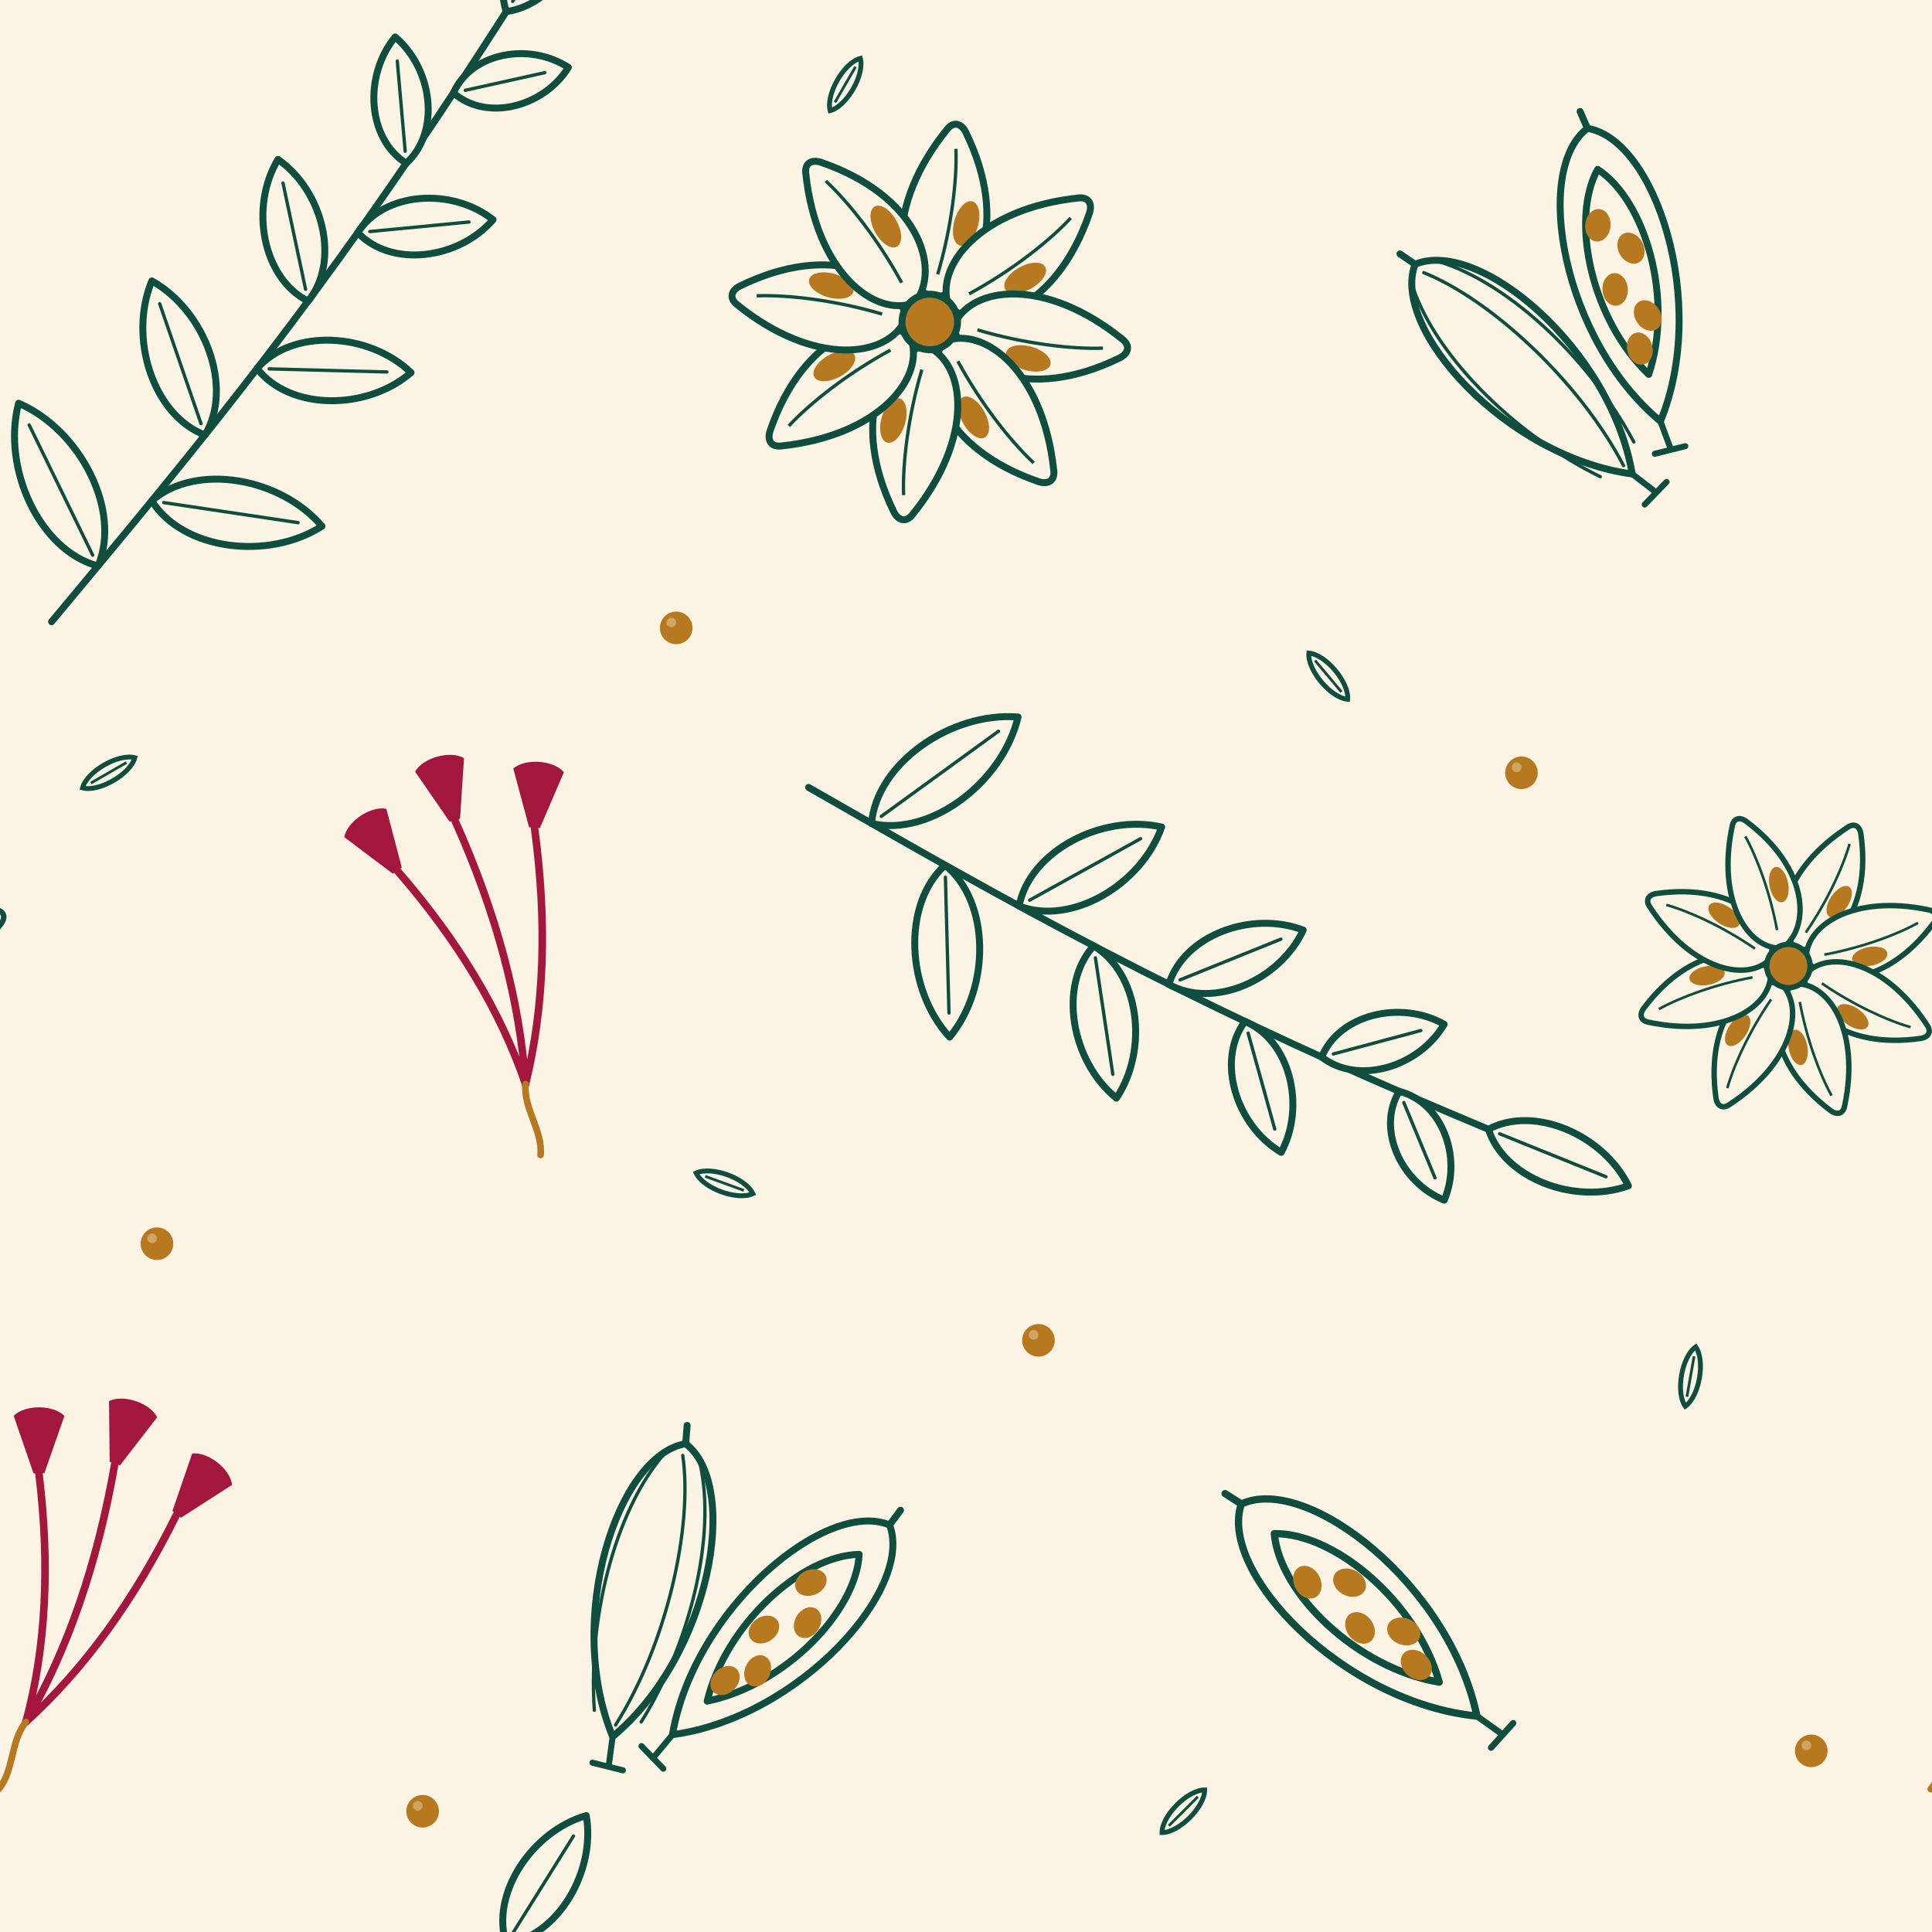
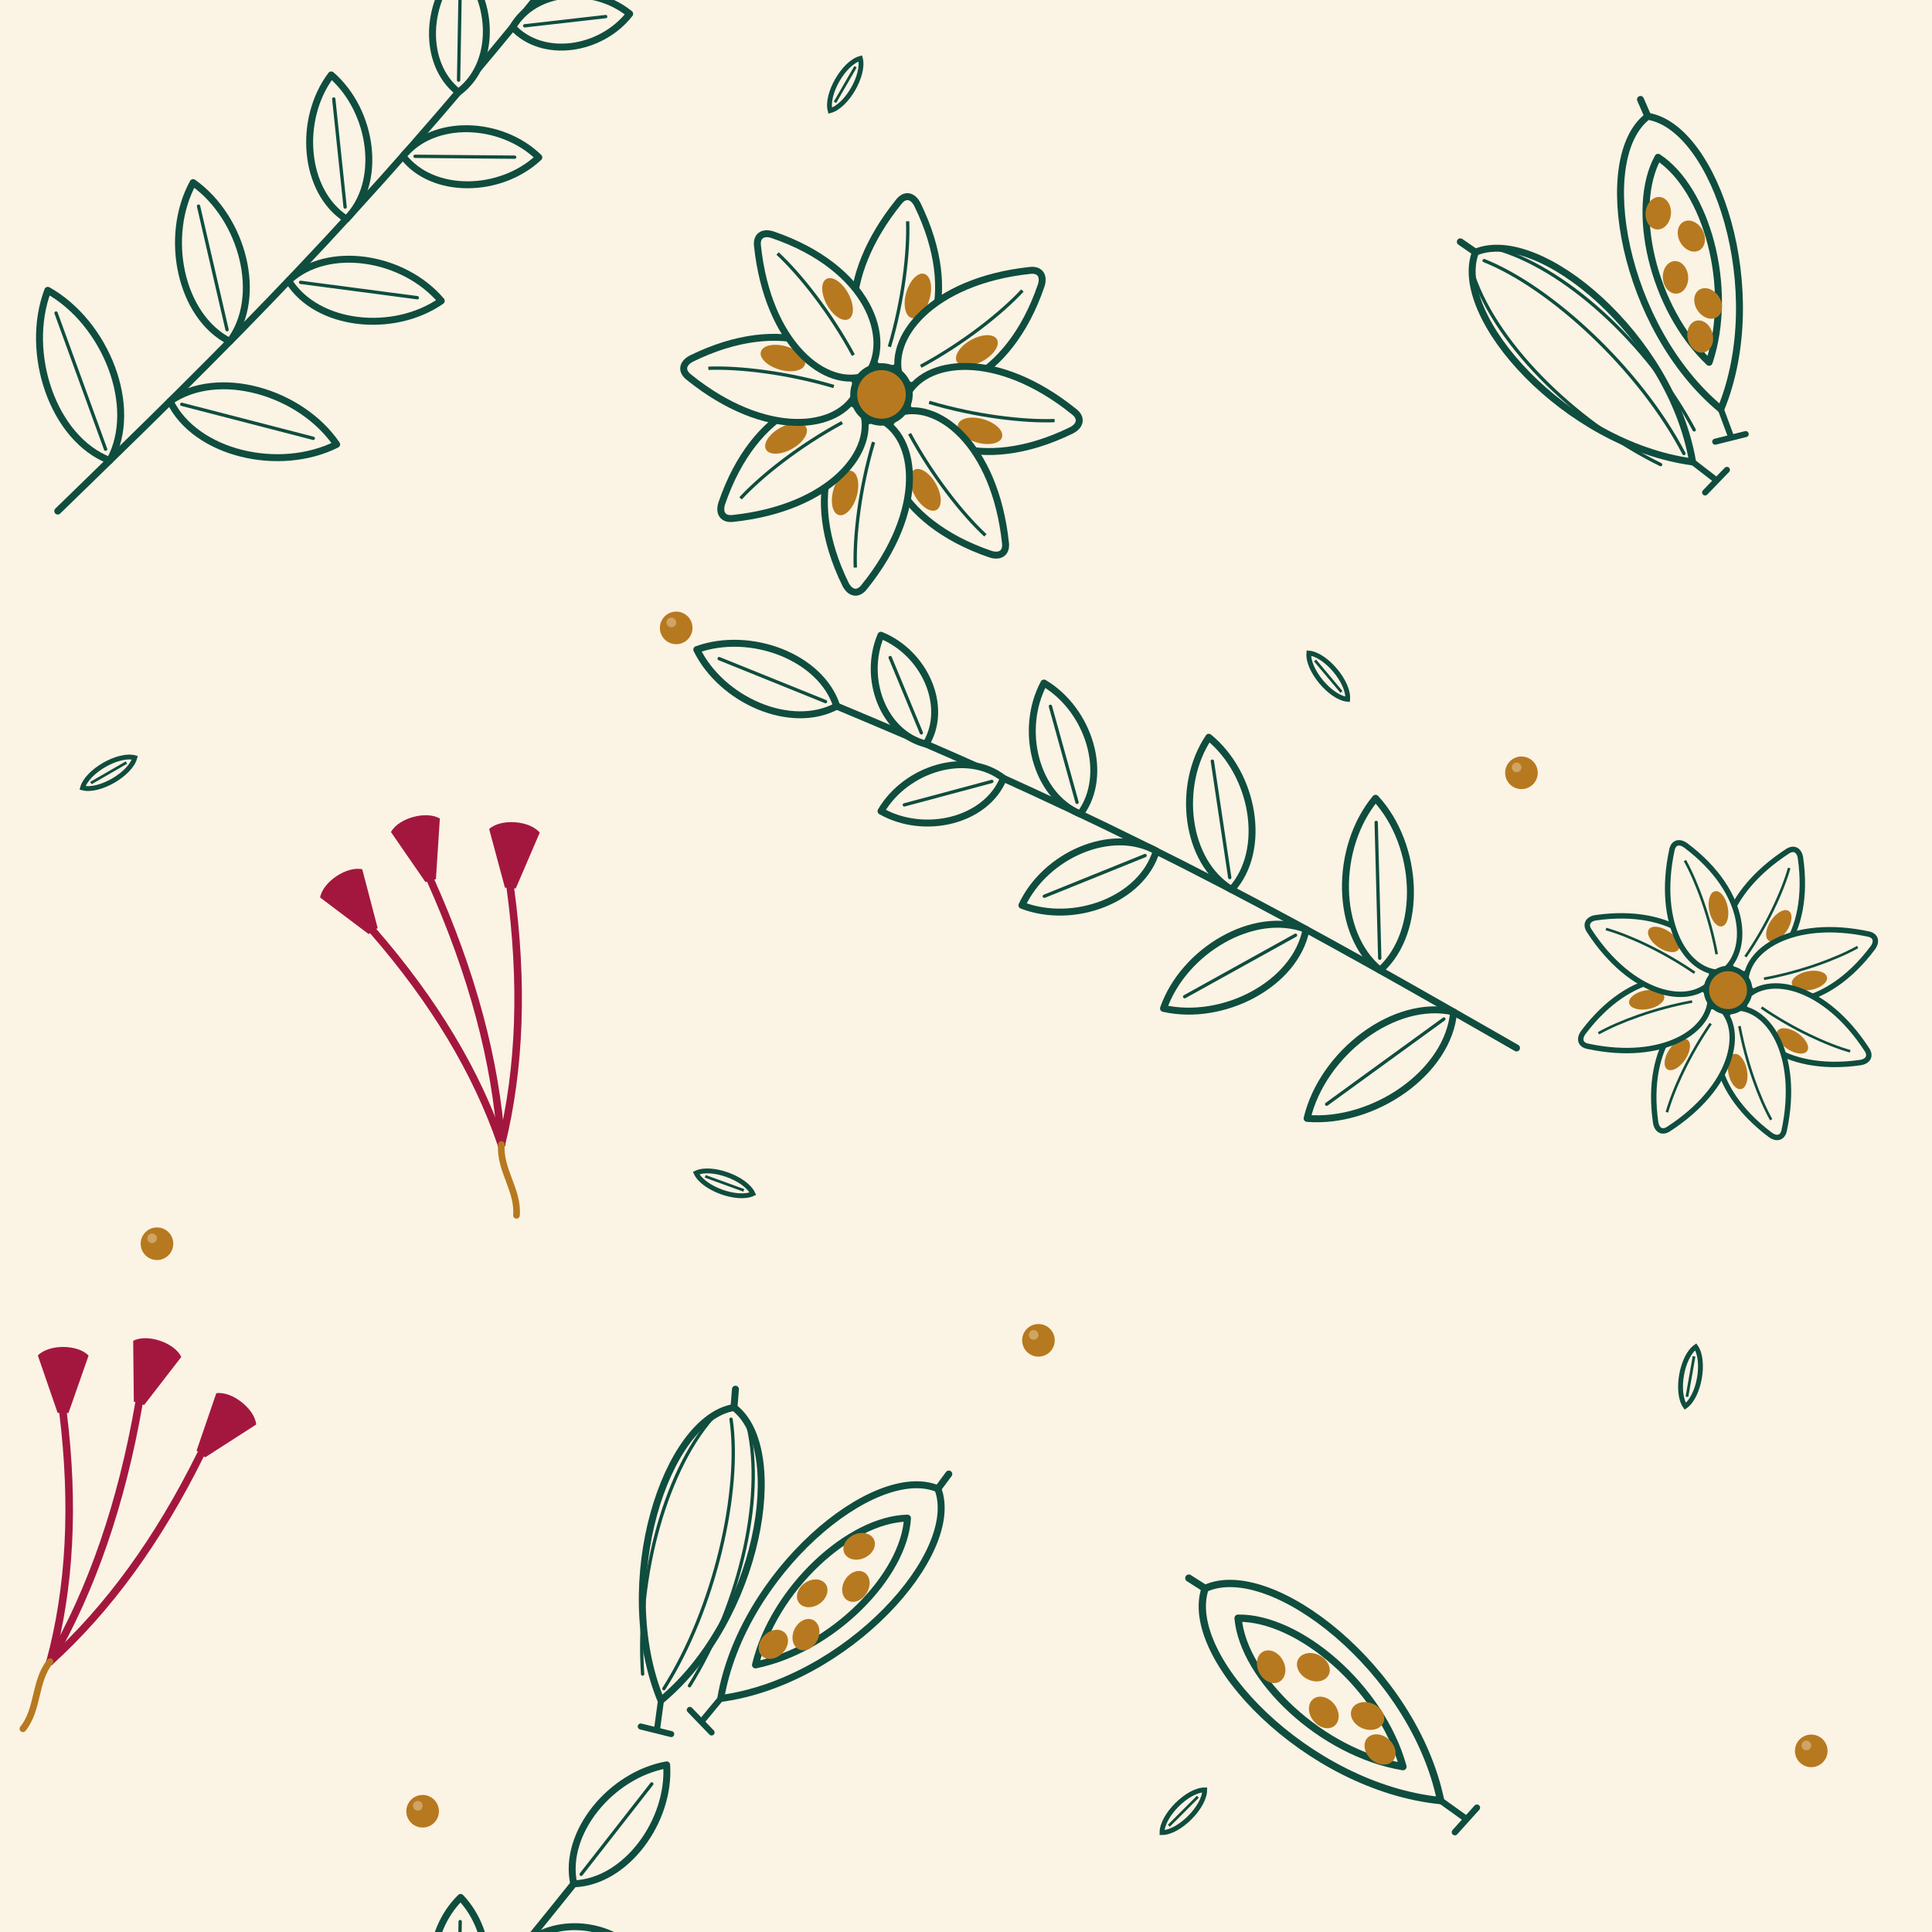
<svg xmlns="http://www.w3.org/2000/svg" xmlns:xlink="http://www.w3.org/1999/xlink" width="320" height="320" viewBox="0 0 320 320">
  <defs>
    <linearGradient id="foil" x1="0" y1="0" x2="1" y2="1">
      <stop offset="0" stop-color="#B7791F" />
      <stop offset=".38" stop-color="#F7D98A" />
      <stop offset=".58" stop-color="#E9A63A" />
      <stop offset="1" stop-color="#B7791F" />
    </linearGradient>
    <g id="cl" fill="#FBF3E4" stroke="#0F4D3F" stroke-width="1.15" stroke-linejoin="round" stroke-linecap="round">
      <g transform="translate(0 63)">
        <path d="M0 0C0.07 -2.33 0.3 -9.33 0.43 -14C0.57 -18.67 0.7 -23.33 0.79 -28C0.88 -32.67 0.96 -37.33 1 -42C1.03 -46.67 1.03 -51.33 0.99 -56C0.95 -60.67 0.86 -65.33 0.73 -70C0.6 -74.67 0.42 -79.33 0.2 -84C-0.02 -88.67 -0.29 -93.33 -0.59 -98C-0.9 -102.67 -1.25 -107.33 -1.63 -112C-2.01 -116.67 -2.66 -123.67 -2.87 -126" fill="none" />
        <g transform="translate(0.38 -12) rotate(-64)">
          <path d="M0 0C7.6 -6.6 7.22 -21.6 0 -30C-7.22 -21.6 -7.6 -6.6 0 0Z" />
          <path d="M0 -2V-26" fill="none" stroke-width=".55" />
        </g>
        <g transform="translate(0.75 -26) rotate(60.5)">
          <path d="M0 0C7.35 -6.27 6.98 -20.52 0 -28.5C-6.98 -20.52 -7.35 -6.27 0 0Z" />
          <path d="M0 -2V-24.5" fill="none" stroke-width=".55" />
        </g>
        <g transform="translate(0.98 -40) rotate(-57)">
          <path d="M0 0C7.1 -5.94 6.74 -19.44 0 -27C-6.74 -19.44 -7.1 -5.94 0 0Z" />
          <path d="M0 -2V-23" fill="none" stroke-width=".55" />
        </g>
        <g transform="translate(1.01 -54) rotate(53.5)">
          <path d="M0 0C6.85 -5.61 6.51 -18.36 0 -25.5C-6.51 -18.36 -6.85 -5.61 0 0Z" />
          <path d="M0 -2V-21.5" fill="none" stroke-width=".55" />
        </g>
        <g transform="translate(0.79 -68) rotate(-50)">
          <path d="M0 0C6.6 -5.28 6.27 -17.28 0 -24C-6.27 -17.28 -6.6 -5.28 0 0Z" />
          <path d="M0 -2V-20" fill="none" stroke-width=".55" />
        </g>
        <g transform="translate(0.3 -82) rotate(46.5)">
          <path d="M0 0C6.35 -4.95 6.03 -16.2 0 -22.5C-6.03 -16.2 -6.35 -4.95 0 0Z" />
          <path d="M0 -2V-18.5" fill="none" stroke-width=".55" />
        </g>
        <g transform="translate(-0.46 -96) rotate(-43)">
          <path d="M0 0C6.1 -4.62 5.79 -15.12 0 -21C-5.79 -15.12 -6.1 -4.62 0 0Z" />
          <path d="M0 -2V-17" fill="none" stroke-width=".55" />
        </g>
        <g transform="translate(-1.47 -110) rotate(39.5)">
          <path d="M0 0C5.85 -4.29 5.56 -14.04 0 -19.5C-5.56 -14.04 -5.85 -4.29 0 0Z" />
          <path d="M0 -2V-15.5" fill="none" stroke-width=".55" />
        </g>
        <g transform="translate(-2.87 -126) rotate(-6)">
          <path d="M0 0C6.6 -5.5 6.27 -18 0 -25C-6.27 -18 -6.6 -5.5 0 0Z" />
          <path d="M0 -2V-21" fill="none" stroke-width=".55" />
        </g>
      </g>
    </g>
    <g id="sa" fill="#FBF3E4" stroke="#0F4D3F" stroke-width="1.15" stroke-linejoin="round">
      <g transform="rotate(0)">
        <path d="M0 -4C7 -6 11 -18 1.5 -32C.5 -33.4 -.8 -33.4 -1.6 -32C-10 -18 -7 -6 0 -4Z" />
        <path d="M.2 -8C1.4 -16 1.2 -24 .3 -29" fill="none" stroke-width=".55" />
        <ellipse cx="3.7" cy="-17" rx="2" ry="3.8" fill="#B7791F" stroke="none" transform="rotate(8 3.7 -17)" />
      </g>
      <g transform="rotate(45)">
        <path d="M0 -4C7 -6 11 -18 1.5 -32C.5 -33.4 -.8 -33.4 -1.6 -32C-10 -18 -7 -6 0 -4Z" />
        <path d="M.2 -8C1.4 -16 1.2 -24 .3 -29" fill="none" stroke-width=".55" />
        <ellipse cx="3.7" cy="-17" rx="2" ry="3.8" fill="#B7791F" stroke="none" transform="rotate(8 3.7 -17)" />
      </g>
      <g transform="rotate(90)">
        <path d="M0 -4C7 -6 11 -18 1.5 -32C.5 -33.4 -.8 -33.4 -1.6 -32C-10 -18 -7 -6 0 -4Z" />
        <path d="M.2 -8C1.4 -16 1.2 -24 .3 -29" fill="none" stroke-width=".55" />
        <ellipse cx="3.7" cy="-17" rx="2" ry="3.8" fill="#B7791F" stroke="none" transform="rotate(8 3.7 -17)" />
      </g>
      <g transform="rotate(135)">
        <path d="M0 -4C7 -6 11 -18 1.5 -32C.5 -33.4 -.8 -33.4 -1.6 -32C-10 -18 -7 -6 0 -4Z" />
        <path d="M.2 -8C1.4 -16 1.2 -24 .3 -29" fill="none" stroke-width=".55" />
        <ellipse cx="3.7" cy="-17" rx="2" ry="3.8" fill="#B7791F" stroke="none" transform="rotate(8 3.7 -17)" />
      </g>
      <g transform="rotate(180)">
        <path d="M0 -4C7 -6 11 -18 1.5 -32C.5 -33.4 -.8 -33.4 -1.6 -32C-10 -18 -7 -6 0 -4Z" />
        <path d="M.2 -8C1.4 -16 1.2 -24 .3 -29" fill="none" stroke-width=".55" />
        <ellipse cx="3.7" cy="-17" rx="2" ry="3.8" fill="#B7791F" stroke="none" transform="rotate(8 3.7 -17)" />
      </g>
      <g transform="rotate(225)">
        <path d="M0 -4C7 -6 11 -18 1.5 -32C.5 -33.4 -.8 -33.4 -1.6 -32C-10 -18 -7 -6 0 -4Z" />
        <path d="M.2 -8C1.4 -16 1.2 -24 .3 -29" fill="none" stroke-width=".55" />
        <ellipse cx="3.7" cy="-17" rx="2" ry="3.8" fill="#B7791F" stroke="none" transform="rotate(8 3.7 -17)" />
      </g>
      <g transform="rotate(270)">
        <path d="M0 -4C7 -6 11 -18 1.5 -32C.5 -33.4 -.8 -33.4 -1.6 -32C-10 -18 -7 -6 0 -4Z" />
        <path d="M.2 -8C1.4 -16 1.2 -24 .3 -29" fill="none" stroke-width=".55" />
        <ellipse cx="3.7" cy="-17" rx="2" ry="3.8" fill="#B7791F" stroke="none" transform="rotate(8 3.7 -17)" />
      </g>
      <g transform="rotate(315)">
        <path d="M0 -4C7 -6 11 -18 1.5 -32C.5 -33.4 -.8 -33.4 -1.6 -32C-10 -18 -7 -6 0 -4Z" />
        <path d="M.2 -8C1.4 -16 1.2 -24 .3 -29" fill="none" stroke-width=".55" />
        <ellipse cx="3.7" cy="-17" rx="2" ry="3.8" fill="#B7791F" stroke="none" transform="rotate(8 3.7 -17)" />
      </g>
      <circle r="4.6" fill="#B7791F" />
    </g>
    <g id="cd" fill="#FBF3E4" stroke="#0F4D3F" stroke-width="1.15" stroke-linecap="round" stroke-linejoin="round">
      <path d="M0 -25C10.5 -20.5 12.5 8 0 25C-12.5 8 -10.5 -20.5 0 -25Z" />
      <path d="M0 -23C4.5 -12 5 8 0 23M-2.5 -23.5C-8.5 -13 -9 6 -4 21.5M2.5 -23.5C8.5 -13 9 6 4 21.5" fill="none" stroke-width=".55" />
      <path d="M0 25L.5 29.5M-2.2 30H3" fill="none" stroke-width="1" />
      <path d="M0 -25L-.5 -28" fill="none" />
    </g>
    <g id="cp" fill="#FBF3E4" stroke="#0F4D3F" stroke-width="1.15" stroke-linecap="round" stroke-linejoin="round">
      <path d="M0 -25C10.5 -20.5 12.5 8 0 25C-12.5 8 -10.5 -20.5 0 -25Z" />
      <path d="M0 -18C6.5 -11 7 6 0 17C-7 6 -6.5 -11 0 -18Z" fill="#FBF3E4" />
      <g fill="#B7791F" stroke="none">
        <ellipse cx="-2.2" cy="-9" rx="2.1" ry="2.7" transform="rotate(20 -2.2 -9)" />
        <ellipse cx="2.2" cy="-4" rx="2.1" ry="2.7" transform="rotate(-15 2.2 -4)" />
        <ellipse cx="-2" cy="2" rx="2.1" ry="2.7" transform="rotate(10 -2 2)" />
        <ellipse cx="2.2" cy="7.5" rx="2.1" ry="2.7" transform="rotate(-20 2.2 7.5)" />
        <ellipse cx="-0.4" cy="12.5" rx="2.1" ry="2.7" transform="rotate(0 -0.4 12.5)" />
      </g>
      <path d="M0 25L.5 29.5M-2.2 30H3" fill="none" stroke-width="1" />
      <path d="M0 -25L-.5 -28" fill="none" />
    </g>
    <g id="c2">
      <use xlink:href="#cd" transform="translate(-11 3) rotate(-18)" />
      <use xlink:href="#cp" transform="translate(11 -3) rotate(14)" />
    </g>
    <g id="sf">
      <g transform="translate(0 20)">
        <path d="M0 0Q-2.26 -18.85 -13.43 -39" fill="none" stroke="#A3173F" stroke-width="1.25" stroke-linecap="round" />
        <path d="M-.9 0L-4.2 -9.5C-2.4 -11.4 2.4 -11.4 4.2 -9.5L.9 0Z" transform="translate(-13.43 -39) rotate(-21.85)" fill="#A3173F" />
        <path d="M0 0Q2.93 -20.54 -2.37 -45.19" fill="none" stroke="#A3173F" stroke-width="1.25" stroke-linecap="round" />
        <path d="M-.9 0L-4.2 -9.5C-2.4 -11.4 2.4 -11.4 4.2 -9.5L.9 0Z" transform="translate(-2.37 -45.19) rotate(-3.45)" fill="#A3173F" />
        <path d="M0 0Q8.51 -17.59 10.28 -41.24" fill="none" stroke="#A3173F" stroke-width="1.25" stroke-linecap="round" />
        <path d="M-.9 0L-4.2 -9.5C-2.4 -11.4 2.4 -11.4 4.2 -9.5L.9 0Z" transform="translate(10.28 -41.24) rotate(16.1)" fill="#A3173F" />
        <path d="M0 0C-1.2 4 1.2 8 0 12" fill="none" stroke="#B7791F" stroke-width="1.1" stroke-linecap="round" />
      </g>
    </g>
    <g id="sd">
      <path d="M0 -5C2 -3 2 3 0 5C-2 3 -2 -3 0 -5Z" fill="none" stroke="#0F4D3F" stroke-width=".8" />
      <path d="M0 -3.4V3.4" stroke="#0F4D3F" stroke-width=".45" />
    </g>
    <g id="pp">
      <circle r="2.7" fill="#B7791F" />
      <circle cx="-.8" cy="-.9" r=".8" fill="#FBF3E4" opacity=".35" />
    </g>
  </defs>
  <rect width="320" height="320" fill="#FBF3E4" />
-   <use xlink:href="#cl" transform="translate(47.33 53.33) rotate(38)" />
-   <use xlink:href="#cl" transform="translate(47.33 373.33) rotate(38)" />
-   <use xlink:href="#cl" transform="translate(367.33 53.33) rotate(38)" />
-   <use xlink:href="#cl" transform="translate(367.33 373.33) rotate(38)" />
-   <use xlink:href="#sa" transform="translate(154 53.33) rotate(8)" />
-   <use xlink:href="#c2" transform="translate(260.67 53.33) rotate(-28)" />
-   <use xlink:href="#sf" transform="translate(82.89 160) rotate(-12)" />
-   <use xlink:href="#cl" transform="translate(189.56 160) rotate(118)" />
-   <use xlink:href="#sa" transform="translate(-23.78 160) rotate(26) scale(0.78)" />
-   <use xlink:href="#sa" transform="translate(296.22 160) rotate(26) scale(0.78)" />
-   <use xlink:href="#c2" transform="translate(118.44 266.67) rotate(32)" />
-   <use xlink:href="#cp" transform="translate(225.11 266.67) rotate(-48) scale(1.05)" />
-   <use xlink:href="#sf" transform="translate(11.78 266.67) rotate(22)" />
-   <use xlink:href="#sf" transform="translate(331.78 266.67) rotate(22)" />
+   <use xlink:href="#cl" transform="translate(53.33 39.33) rotate(44)" />
+   <use xlink:href="#cl" transform="translate(53.33 359.33) rotate(44)" />
+   <use xlink:href="#cl" transform="translate(373.33 39.33) rotate(44)" />
+   <use xlink:href="#cl" transform="translate(373.33 359.33) rotate(44)" />
+   <use xlink:href="#sa" transform="translate(146 65.33) rotate(8)" />
+   <use xlink:href="#c2" transform="translate(270.67 51.33) rotate(-28)" />
+   <use xlink:href="#sf" transform="translate(78.89 170) rotate(-12)" />
+   <use xlink:href="#cl" transform="translate(195.56 144) rotate(-62)" />
+   <use xlink:href="#sa" transform="translate(286.22 164) rotate(26) scale(0.78)" />
+   <use xlink:href="#c2" transform="translate(126.44 260.67) rotate(32)" />
+   <use xlink:href="#cp" transform="translate(219.11 280.67) rotate(-48) scale(1.05)" />
+   <use xlink:href="#sf" transform="translate(15.78 256.67) rotate(22)" />
+   <use xlink:href="#sf" transform="translate(335.78 256.67) rotate(22)" />
  <use xlink:href="#pp" transform="translate(112 104)" />
  <use xlink:href="#pp" transform="translate(252 128)" />
  <use xlink:href="#pp" transform="translate(26 206)" />
  <use xlink:href="#pp" transform="translate(172 222)" />
  <use xlink:href="#pp" transform="translate(300 290)" />
  <use xlink:href="#pp" transform="translate(70 300)" />
  <use xlink:href="#sd" transform="translate(140 14) rotate(30)" />
  <use xlink:href="#sd" transform="translate(220 112) rotate(-40)" />
  <use xlink:href="#sd" transform="translate(18 128) rotate(60)" />
  <use xlink:href="#sd" transform="translate(280 228) rotate(10)" />
  <use xlink:href="#sd" transform="translate(120 196) rotate(-70)" />
  <use xlink:href="#sd" transform="translate(196 300) rotate(45)" />
</svg>
